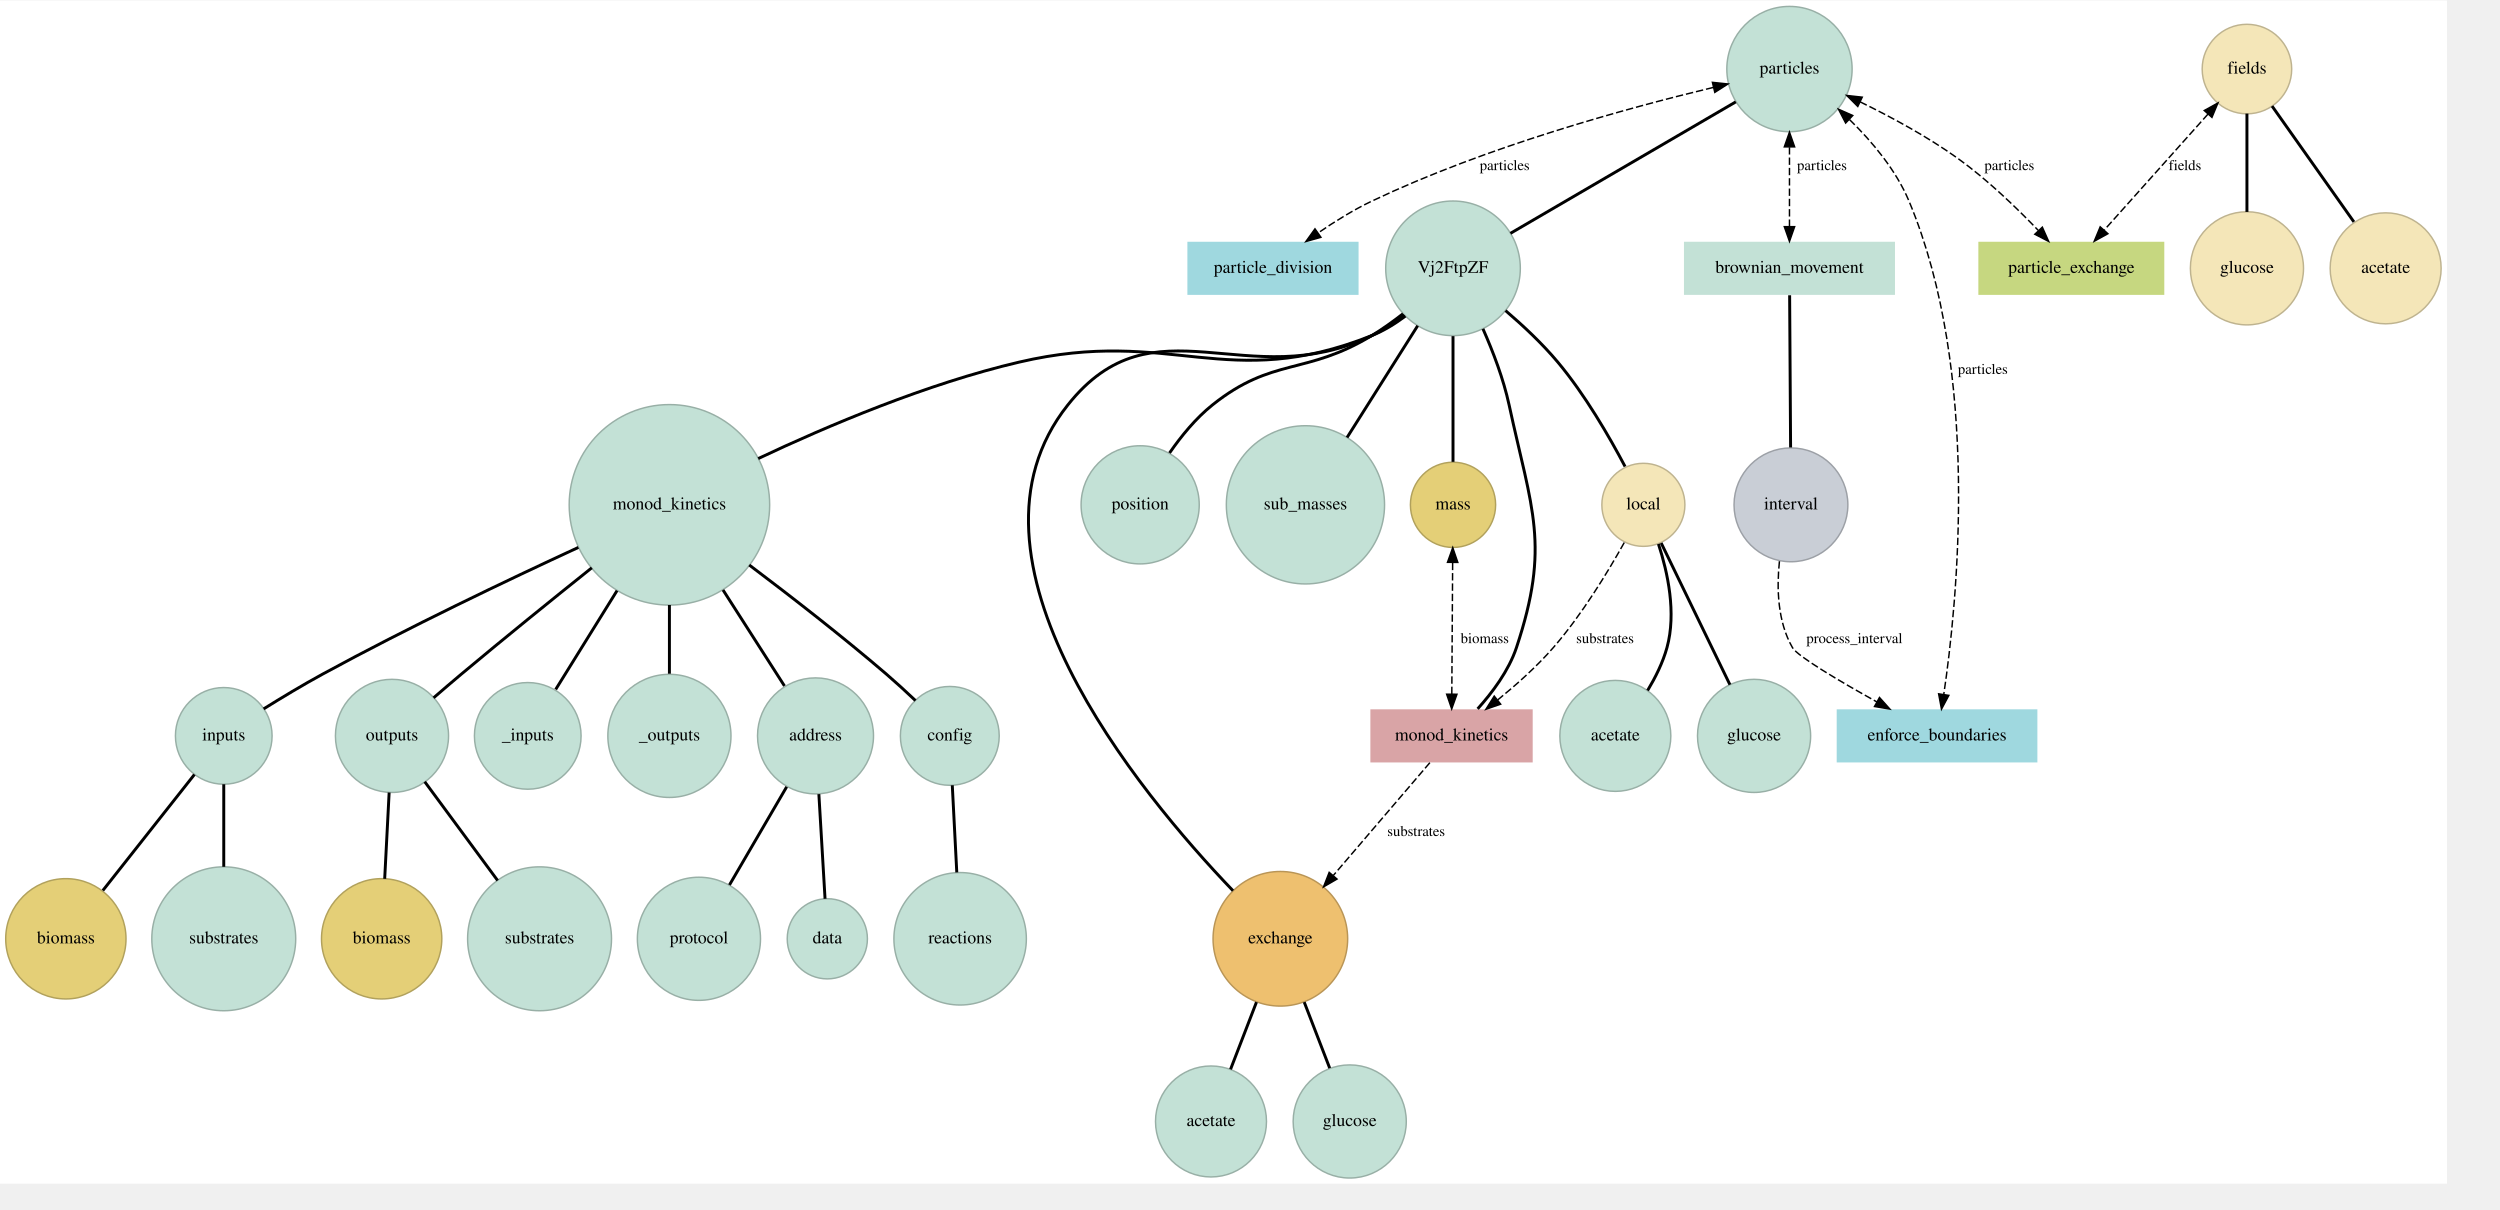
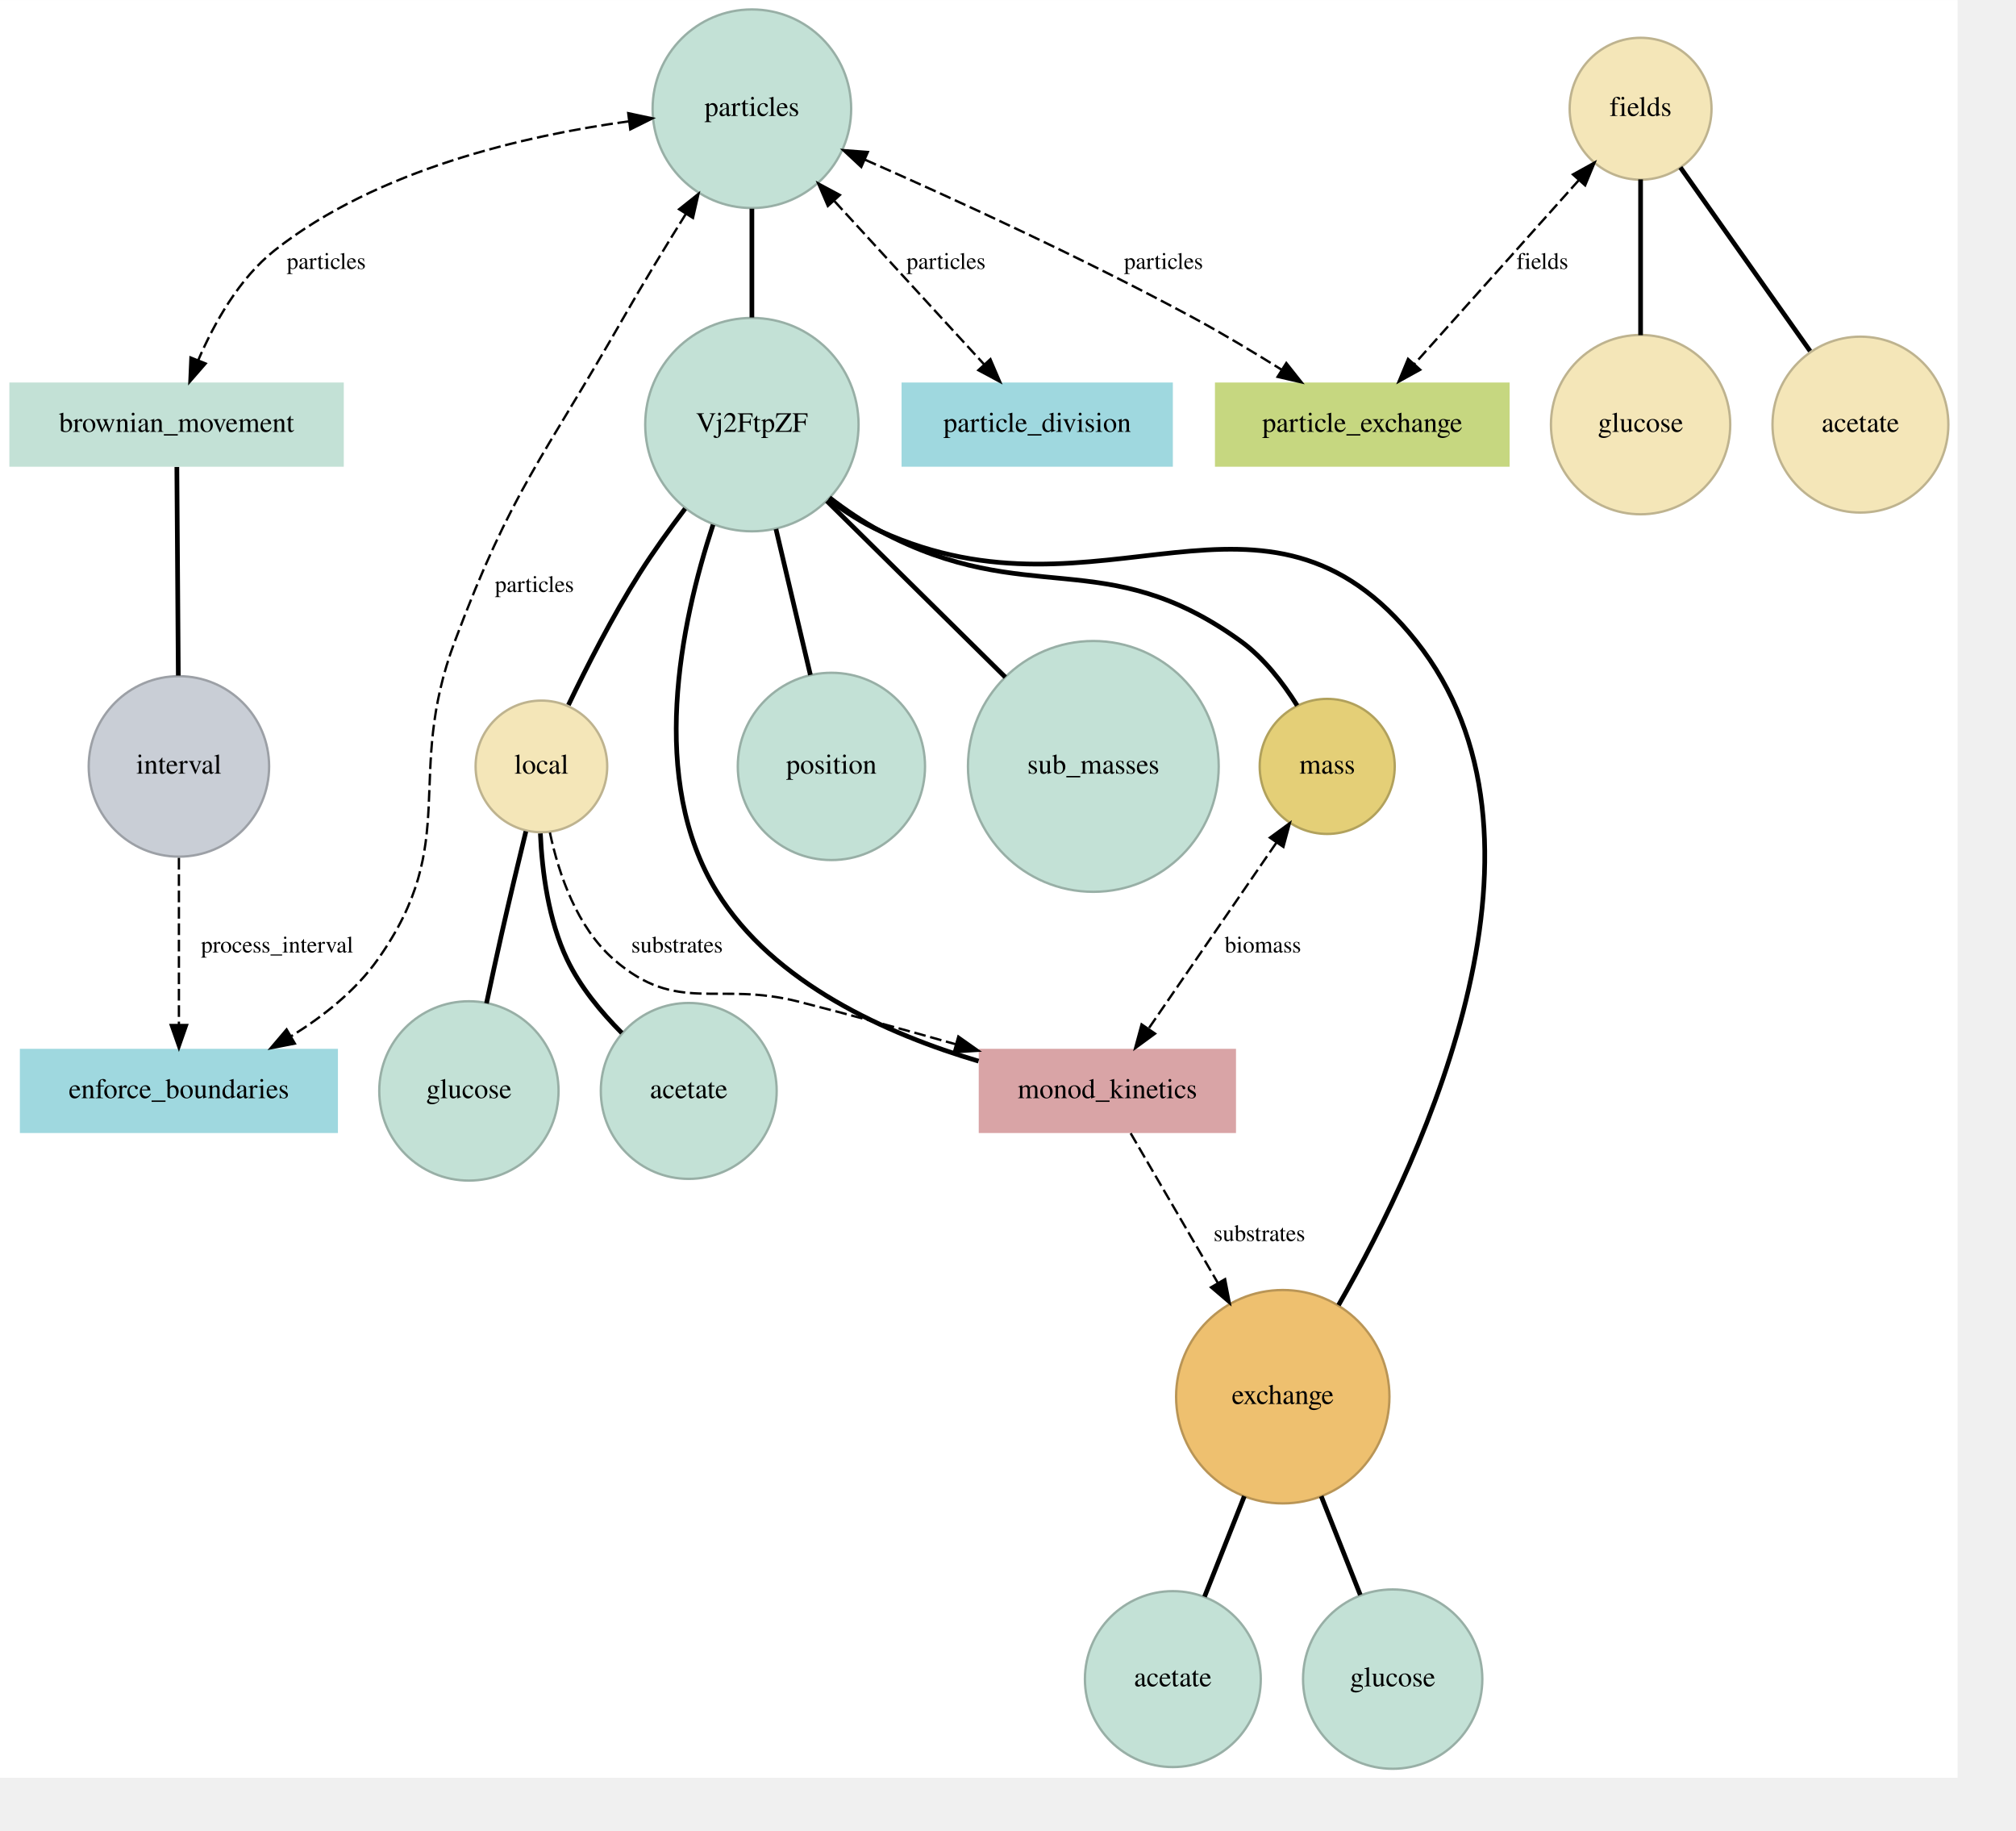
- <svg xmlns="http://www.w3.org/2000/svg" width="1120pt" height="542pt" viewBox="0.00 0.00 1152.00 557.04">
-   <g id="graph0" class="graph" transform="scale(0.68 0.68) rotate(0) translate(4 797.8)">
-     <polygon fill="white" stroke="transparent" points="-4,4 -4,-797.8 1654.18,-797.8 1654.18,4 -4,4" />
+ <svg xmlns="http://www.w3.org/2000/svg" width="771pt" height="700pt" viewBox="0.00 0.00 793.06 720.00">
+   <g id="graph0" class="graph" transform="scale(0.92 0.92) rotate(0) translate(4 755.94)">
+     <polygon fill="white" stroke="transparent" points="-4,4 -4,-755.94 833.05,-755.94 833.05,4 -4,4" />
    <g id="node1" class="node">
-       <ellipse fill="#c9ced6" stroke="#9ca0a6" cx="1209.63" cy="-456.03" rx="38.57" ry="38.57" />
-       <text text-anchor="middle" x="1209.63" y="-452.93" font-family="Times,serif" font-size="12.00">interval</text>
+       <ellipse fill="#c9ced6" stroke="#9ca0a6" cx="72.5" cy="-428.33" rx="38.57" ry="38.57" />
+       <text text-anchor="middle" x="72.5" y="-425.23" font-family="Times,serif" font-size="12.00">interval</text>
    </g>
-     <g id="node32" class="node">
-       <polygon fill="#9fd8df" stroke="#9fd8df" stroke-width="0" points="1376.63,-317.46 1240.63,-317.46 1240.63,-281.46 1376.63,-281.46 1376.63,-317.46" />
-       <text text-anchor="middle" x="1308.63" y="-296.36" font-family="Times,serif" font-size="12.00">enforce_boundaries</text>
+     <g id="node18" class="node">
+       <polygon fill="#9fd8df" stroke="#9fd8df" stroke-width="0" points="140.5,-307.61 4.5,-307.61 4.5,-271.61 140.5,-271.61 140.5,-307.61" />
+       <text text-anchor="middle" x="72.5" y="-286.51" font-family="Times,serif" font-size="12.00">enforce_boundaries</text>
    </g>
    <g id="edge5" class="edge">
-       <path fill="none" stroke="black" stroke-dasharray="5,2" d="M1201.83,-417.81C1199.86,-399.1 1200.63,-376.76 1210.63,-359.32 1214.05,-353.35 1242.51,-336.58 1267.89,-322.46" />
-       <polygon fill="black" stroke="black" points="1269.63,-325.49 1276.69,-317.6 1266.24,-319.37 1269.63,-325.49" />
-       <text text-anchor="middle" x="1252.63" y="-362.32" font-family="Times,serif" font-size="10.00">process_interval</text>
+       <path fill="none" stroke="black" stroke-dasharray="5,2" d="M72.5,-389.24C72.5,-366.61 72.5,-338.42 72.5,-317.98" />
+       <polygon fill="black" stroke="black" points="76,-317.79 72.5,-307.79 69,-317.79 76,-317.79" />
+       <text text-anchor="middle" x="114.5" y="-348.77" font-family="Times,serif" font-size="10.00">process_interval</text>
    </g>
    <g id="node2" class="node">
-       <ellipse fill="#f4e6b8" stroke="#beb38f" cx="1518.63" cy="-751.33" rx="30.33" ry="30.33" />
-       <text text-anchor="middle" x="1518.63" y="-748.23" font-family="Times,serif" font-size="12.00">fields</text>
+       <ellipse fill="#f4e6b8" stroke="#beb38f" cx="697.5" cy="-709.47" rx="30.33" ry="30.33" />
+       <text text-anchor="middle" x="697.5" y="-706.37" font-family="Times,serif" font-size="12.00">fields</text>
    </g>
    <g id="node3" class="node">
-       <ellipse fill="#f4e6b8" stroke="#beb38f" cx="1612.63" cy="-616.3" rx="37.6" ry="37.6" />
-       <text text-anchor="middle" x="1612.63" y="-613.2" font-family="Times,serif" font-size="12.00">acetate</text>
+       <ellipse fill="#f4e6b8" stroke="#beb38f" cx="791.5" cy="-574.44" rx="37.6" ry="37.6" />
+       <text text-anchor="middle" x="791.5" y="-571.34" font-family="Times,serif" font-size="12.00">acetate</text>
    </g>
    <g id="edge11" class="edge">
-       <path fill="none" stroke="black" stroke-width="2" d="M1535.65,-726.24C1551.21,-704.22 1574.28,-671.57 1591.11,-647.76" />
+       <path fill="none" stroke="black" stroke-width="2" d="M714.52,-684.38C730.08,-662.36 753.15,-629.71 769.98,-605.9" />
    </g>
    <g id="node4" class="node">
-       <ellipse fill="#f4e6b8" stroke="#beb38f" cx="1518.63" cy="-616.3" rx="38.33" ry="38.33" />
-       <text text-anchor="middle" x="1518.63" y="-613.2" font-family="Times,serif" font-size="12.00">glucose</text>
+       <ellipse fill="#f4e6b8" stroke="#beb38f" cx="697.5" cy="-574.44" rx="38.33" ry="38.33" />
+       <text text-anchor="middle" x="697.5" y="-571.34" font-family="Times,serif" font-size="12.00">glucose</text>
    </g>
    <g id="edge12" class="edge">
-       <path fill="none" stroke="black" stroke-width="2" d="M1518.63,-721.13C1518.63,-701.55 1518.63,-675.59 1518.63,-654.53" />
+       <path fill="none" stroke="black" stroke-width="2" d="M697.5,-679.27C697.5,-659.69 697.5,-633.73 697.5,-612.67" />
    </g>
-     <g id="node33" class="node">
-       <polygon fill="#c6d780" stroke="#c6d780" stroke-width="0" points="1462.63,-634.3 1336.63,-634.3 1336.63,-598.3 1462.63,-598.3 1462.63,-634.3" />
-       <text text-anchor="middle" x="1399.63" y="-613.2" font-family="Times,serif" font-size="12.00">particle_exchange</text>
+     <g id="node19" class="node">
+       <polygon fill="#c6d780" stroke="#c6d780" stroke-width="0" points="641.5,-592.44 515.5,-592.44 515.5,-556.44 641.5,-556.44 641.5,-592.44" />
+       <text text-anchor="middle" x="578.5" y="-571.34" font-family="Times,serif" font-size="12.00">particle_exchange</text>
+     </g>
+     <g id="edge7" class="edge">
+       <path fill="none" stroke="black" stroke-dasharray="5,2" d="M671.17,-679.03C650.1,-655.47 620.87,-622.8 600.91,-600.49" />
+       <polygon fill="black" stroke="black" points="668.57,-681.38 677.85,-686.5 673.79,-676.71 668.57,-681.38" />
+       <polygon fill="black" stroke="black" points="603.28,-597.89 594,-592.77 598.06,-602.56 603.28,-597.89" />
+       <text text-anchor="middle" x="655.5" y="-640.99" font-family="Times,serif" font-size="10.00">fields</text>
+     </g>
+     <g id="node5" class="node">
+       <ellipse fill="#c3e1d6" stroke="#98afa6" cx="317.5" cy="-709.47" rx="42.45" ry="42.45" />
+       <text text-anchor="middle" x="317.5" y="-706.37" font-family="Times,serif" font-size="12.00">particles</text>
+     </g>
+     <g id="node6" class="node">
+       <ellipse fill="#c3e1d6" stroke="#98afa6" cx="317.5" cy="-574.44" rx="45.61" ry="45.61" />
+       <text text-anchor="middle" x="317.5" y="-571.34" font-family="Times,serif" font-size="12.00">Vj2FtpZF</text>
+     </g>
+     <g id="edge13" class="edge">
+       <path fill="none" stroke="black" stroke-width="2" d="M317.5,-666.74C317.5,-651.96 317.5,-635.27 317.5,-620.24" />
+     </g>
+     <g id="node17" class="node">
+       <polygon fill="#c3e1d6" stroke="#c3e1d6" stroke-width="0" points="143,-592.44 0,-592.44 0,-556.44 143,-556.44 143,-592.44" />
+       <text text-anchor="middle" x="71.5" y="-571.34" font-family="Times,serif" font-size="12.00">brownian_movement</text>
+     </g>
+     <g id="edge4" class="edge">
+       <path fill="none" stroke="black" stroke-dasharray="5,2" d="M264.97,-704.1C220.54,-698.02 157.3,-683.54 113.5,-648.99 98.2,-636.93 87.49,-617.65 80.71,-601.85" />
+       <polygon fill="black" stroke="black" points="264.63,-707.58 274.99,-705.37 265.51,-700.64 264.63,-707.58" />
+       <polygon fill="black" stroke="black" points="83.96,-600.55 77,-592.56 77.46,-603.15 83.96,-600.55" />
+       <text text-anchor="middle" x="135.5" y="-640.99" font-family="Times,serif" font-size="10.00">particles</text>
+     </g>
+     <g id="edge6" class="edge">
+       <path fill="none" stroke="black" stroke-dasharray="5,2" d="M289.3,-664.57C280.49,-650.47 270.89,-634.69 262.5,-619.99 228.2,-559.86 214.83,-546.69 190.5,-481.88 168.62,-423.61 193.49,-396.56 157.5,-345.77 148.07,-332.47 134.33,-321.56 120.63,-313.07" />
+       <polygon fill="black" stroke="black" points="286.38,-666.5 294.67,-673.11 292.31,-662.78 286.38,-666.5" />
+       <polygon fill="black" stroke="black" points="122.08,-309.86 111.68,-307.83 118.54,-315.9 122.08,-309.86" />
+       <text text-anchor="middle" x="224.5" y="-502.88" font-family="Times,serif" font-size="10.00">particles</text>
    </g>
    <g id="edge8" class="edge">
-       <path fill="none" stroke="black" stroke-dasharray="5,2" d="M1492.3,-720.89C1471.22,-697.33 1442,-664.66 1422.04,-642.35" />
-       <polygon fill="black" stroke="black" points="1489.7,-723.24 1498.98,-728.36 1494.92,-718.57 1489.7,-723.24" />
-       <polygon fill="black" stroke="black" points="1424.41,-639.75 1415.13,-634.63 1419.19,-644.42 1424.41,-639.75" />
-       <text text-anchor="middle" x="1476.63" y="-682.85" font-family="Times,serif" font-size="10.00">fields</text>
+       <path fill="none" stroke="black" stroke-dasharray="5,2" d="M365.97,-687.64C404.61,-670.6 459.79,-645.26 506.5,-619.99 518.97,-613.25 532.26,-605.26 543.98,-597.93" />
+       <polygon fill="black" stroke="black" points="364.27,-684.57 356.52,-691.79 367.08,-690.98 364.27,-684.57" />
+       <polygon fill="black" stroke="black" points="546.02,-600.78 552.6,-592.48 542.28,-594.86 546.02,-600.78" />
+       <text text-anchor="middle" x="493.5" y="-640.99" font-family="Times,serif" font-size="10.00">particles</text>
    </g>
-     <g id="node5" class="node">
-       <ellipse fill="#c3e1d6" stroke="#98afa6" cx="1208.63" cy="-751.33" rx="42.45" ry="42.45" />
-       <text text-anchor="middle" x="1208.63" y="-748.23" font-family="Times,serif" font-size="12.00">particles</text>
-     </g>
-     <g id="node6" class="node">
-       <ellipse fill="#c3e1d6" stroke="#98afa6" cx="980.63" cy="-616.3" rx="45.61" ry="45.61" />
-       <text text-anchor="middle" x="980.63" y="-613.2" font-family="Times,serif" font-size="12.00">Vj2FtpZF</text>
-     </g>
-     <g id="edge13" class="edge">
-       <path fill="none" stroke="black" stroke-width="2" d="M1172.25,-729.1C1130.51,-704.75 1062.33,-664.97 1019.55,-640.01" />
-     </g>
-     <g id="node31" class="node">
-       <polygon fill="#c3e1d6" stroke="#c3e1d6" stroke-width="0" points="1280.13,-634.3 1137.13,-634.3 1137.13,-598.3 1280.13,-598.3 1280.13,-634.3" />
-       <text text-anchor="middle" x="1208.63" y="-613.2" font-family="Times,serif" font-size="12.00">brownian_movement</text>
-     </g>
-     <g id="edge4" class="edge">
-       <path fill="none" stroke="black" stroke-dasharray="5,2" d="M1208.63,-698.39C1208.63,-680.16 1208.63,-660.38 1208.63,-644.92" />
-       <polygon fill="black" stroke="black" points="1205.13,-698.6 1208.63,-708.6 1212.13,-698.6 1205.13,-698.6" />
-       <polygon fill="black" stroke="black" points="1212.13,-644.51 1208.63,-634.51 1205.13,-644.51 1212.13,-644.51" />
-       <text text-anchor="middle" x="1230.63" y="-682.85" font-family="Times,serif" font-size="10.00">particles</text>
-     </g>
-     <g id="edge6" class="edge">
-       <path fill="none" stroke="black" stroke-dasharray="5,2" d="M1249.34,-717.08C1264.83,-701.98 1280.84,-682.81 1289.63,-661.85 1338.32,-545.69 1322.4,-389.85 1313.21,-327.7" />
-       <polygon fill="black" stroke="black" points="1246.7,-714.75 1241.81,-724.15 1251.5,-719.85 1246.7,-714.75" />
-       <polygon fill="black" stroke="black" points="1316.63,-326.9 1311.64,-317.55 1309.71,-327.96 1316.63,-326.9" />
-       <text text-anchor="middle" x="1339.63" y="-544.74" font-family="Times,serif" font-size="10.00">particles</text>
-     </g>
-     <g id="edge7" class="edge">
-       <path fill="none" stroke="black" stroke-dasharray="5,2" d="M1256.52,-729.09C1277.59,-718.81 1302.16,-705.52 1322.63,-690.85 1342.59,-676.55 1362.57,-657.28 1377.17,-642.06" />
-       <polygon fill="black" stroke="black" points="1254.92,-725.97 1247.41,-733.45 1257.94,-732.28 1254.92,-725.97" />
-       <polygon fill="black" stroke="black" points="1379.98,-644.19 1384.29,-634.51 1374.88,-639.38 1379.98,-644.19" />
-       <text text-anchor="middle" x="1357.63" y="-682.85" font-family="Times,serif" font-size="10.00">particles</text>
-     </g>
-     <g id="node34" class="node">
-       <polygon fill="#9fd8df" stroke="#9fd8df" stroke-width="0" points="916.63,-634.3 800.63,-634.3 800.63,-598.3 916.63,-598.3 916.63,-634.3" />
-       <text text-anchor="middle" x="858.63" y="-613.2" font-family="Times,serif" font-size="12.00">particle_division</text>
+     <g id="node20" class="node">
+       <polygon fill="#9fd8df" stroke="#9fd8df" stroke-width="0" points="497.5,-592.44 381.5,-592.44 381.5,-556.44 497.5,-556.44 497.5,-592.44" />
+       <text text-anchor="middle" x="439.5" y="-571.34" font-family="Times,serif" font-size="12.00">particle_division</text>
    </g>
    <g id="edge9" class="edge">
-       <path fill="none" stroke="black" stroke-dasharray="5,2" d="M1156.92,-738.85C1098.89,-724.92 1002.78,-698.64 925.63,-661.85 913.19,-655.92 900.39,-647.95 889.36,-640.38" />
-       <polygon fill="black" stroke="black" points="1156.41,-742.33 1166.95,-741.23 1158.03,-735.52 1156.41,-742.33" />
-       <polygon fill="black" stroke="black" points="891.12,-637.34 880.92,-634.45 887.09,-643.07 891.12,-637.34" />
-       <text text-anchor="middle" x="1015.63" y="-682.85" font-family="Times,serif" font-size="10.00">particles</text>
+       <path fill="none" stroke="black" stroke-dasharray="5,2" d="M352.84,-669.93C373.42,-647.49 398.76,-619.86 416.71,-600.29" />
+       <polygon fill="black" stroke="black" points="349.98,-667.88 345.8,-677.61 355.13,-672.61 349.98,-667.88" />
+       <polygon fill="black" stroke="black" points="419.5,-602.43 423.68,-592.69 414.34,-597.7 419.5,-602.43" />
+       <text text-anchor="middle" x="400.5" y="-640.99" font-family="Times,serif" font-size="10.00">particles</text>
    </g>
    <g id="node7" class="node">
-       <ellipse fill="#eec06f" stroke="#b99556" cx="863.63" cy="-161.96" rx="45.61" ry="45.61" />
-       <text text-anchor="middle" x="863.63" y="-158.86" font-family="Times,serif" font-size="12.00">exchange</text>
+       <ellipse fill="#eec06f" stroke="#b99556" cx="544.5" cy="-158.89" rx="45.61" ry="45.61" />
+       <text text-anchor="middle" x="544.5" y="-155.79" font-family="Times,serif" font-size="12.00">exchange</text>
    </g>
    <g id="edge14" class="edge">
-       <path fill="none" stroke="black" stroke-width="2" d="M947.68,-584.61C940.78,-579.37 933.26,-574.43 925.63,-570.74 841.06,-529.92 778.05,-597.27 719.63,-523.74 636.77,-419.46 767.47,-261.35 831.53,-194.54" />
+       <path fill="none" stroke="black" stroke-width="2" d="M350.31,-542.47C357.23,-537.25 364.78,-532.4 372.5,-528.88 467.07,-485.86 536.79,-563.18 601.5,-481.88 668.06,-398.27 605.91,-263.51 568.35,-198.04" />
    </g>
    <g id="node10" class="node">
-       <ellipse fill="#f4e6b8" stroke="#beb38f" cx="1109.63" cy="-456.03" rx="28.14" ry="28.14" />
-       <text text-anchor="middle" x="1109.63" y="-452.93" font-family="Times,serif" font-size="12.00">local</text>
+       <ellipse fill="#f4e6b8" stroke="#beb38f" cx="227.5" cy="-428.33" rx="28.14" ry="28.14" />
+       <text text-anchor="middle" x="227.5" y="-425.23" font-family="Times,serif" font-size="12.00">local</text>
    </g>
    <g id="edge17" class="edge">
-       <path fill="none" stroke="black" stroke-width="2" d="M1016.21,-587.65C1028.21,-577.4 1041.19,-565.22 1051.63,-552.74 1070.08,-530.69 1086.58,-502.14 1097.22,-481.99" />
+       <path fill="none" stroke="black" stroke-width="2" d="M288.95,-538.51C282.25,-529.71 275.36,-520.13 269.5,-510.88 257.99,-492.73 246.94,-471.04 239.06,-454.59" />
    </g>
    <g id="node13" class="node">
-       <ellipse fill="#e4cf77" stroke="#b1a15c" cx="980.63" cy="-456.03" rx="28.87" ry="28.87" />
-       <text text-anchor="middle" x="980.63" y="-452.93" font-family="Times,serif" font-size="12.00">mass</text>
+       <ellipse fill="#e4cf77" stroke="#b1a15c" cx="563.5" cy="-428.33" rx="28.87" ry="28.87" />
+       <text text-anchor="middle" x="563.5" y="-425.23" font-family="Times,serif" font-size="12.00">mass</text>
    </g>
    <g id="edge20" class="edge">
-       <path fill="none" stroke="black" stroke-width="2" d="M980.63,-570.37C980.63,-542.95 980.63,-508.75 980.63,-485.13" />
+       <path fill="none" stroke="black" stroke-width="2" d="M350.68,-543.22C357.57,-537.94 365.01,-532.86 372.5,-528.88 435.69,-495.3 468.54,-523.86 526.5,-481.88 536.35,-474.75 544.52,-464.16 550.66,-454.36" />
    </g>
    <g id="node14" class="node">
-       <ellipse fill="#c3e1d6" stroke="#98afa6" cx="449.63" cy="-456.03" rx="67.93" ry="67.93" />
-       <text text-anchor="middle" x="449.63" y="-452.93" font-family="Times,serif" font-size="12.00">monod_kinetics</text>
+       <ellipse fill="#c3e1d6" stroke="#98afa6" cx="351.5" cy="-428.33" rx="40.03" ry="40.03" />
+       <text text-anchor="middle" x="351.5" y="-425.23" font-family="Times,serif" font-size="12.00">position</text>
    </g>
    <g id="edge21" class="edge">
-       <path fill="none" stroke="black" stroke-width="2" d="M948.38,-583.94C941.36,-578.69 933.62,-573.92 925.63,-570.74 826.63,-531.43 790.36,-576.98 686.63,-552.74 624.19,-538.16 556.73,-509.54 509.81,-487.38" />
+       <path fill="none" stroke="black" stroke-width="2" d="M327.79,-529.81C332.48,-509.93 337.99,-486.61 342.51,-467.44" />
    </g>
-     <g id="node28" class="node">
-       <ellipse fill="#c3e1d6" stroke="#98afa6" cx="768.63" cy="-456.03" rx="40.03" ry="40.03" />
-       <text text-anchor="middle" x="768.63" y="-452.93" font-family="Times,serif" font-size="12.00">position</text>
+     <g id="node15" class="node">
+       <ellipse fill="#c3e1d6" stroke="#98afa6" cx="463.5" cy="-428.33" rx="53.61" ry="53.61" />
+       <text text-anchor="middle" x="463.5" y="-425.23" font-family="Times,serif" font-size="12.00">sub_masses</text>
    </g>
-     <g id="edge35" class="edge">
-       <path fill="none" stroke="black" stroke-width="2" d="M946.77,-585.52C940,-580.26 932.77,-575.08 925.63,-570.74 880.88,-543.58 858.53,-556.41 817.63,-523.74 806.4,-514.78 796.47,-502.64 788.53,-491.17" />
+     <g id="edge22" class="edge">
+       <path fill="none" stroke="black" stroke-width="2" d="M349.54,-541.81C372.04,-519.61 402.21,-489.83 425.85,-466.49" />
    </g>
-     <g id="node29" class="node">
-       <ellipse fill="#c3e1d6" stroke="#98afa6" cx="880.63" cy="-456.03" rx="53.61" ry="53.61" />
-       <text text-anchor="middle" x="880.63" y="-452.93" font-family="Times,serif" font-size="12.00">sub_masses</text>
+     <g id="node16" class="node">
+       <polygon fill="#d9a4a6" stroke="#d9a4a6" stroke-width="0" points="524.5,-307.61 414.5,-307.61 414.5,-271.61 524.5,-271.61 524.5,-307.61" />
+       <text text-anchor="middle" x="469.5" y="-286.51" font-family="Times,serif" font-size="12.00">monod_kinetics</text>
    </g>
-     <g id="edge36" class="edge">
-       <path fill="none" stroke="black" stroke-width="2" d="M956.68,-577.39C942.29,-554.62 923.91,-525.53 908.82,-501.65" />
-     </g>
-     <g id="node30" class="node">
-       <polygon fill="#d9a4a6" stroke="#d9a4a6" stroke-width="0" points="1034.63,-317.46 924.63,-317.46 924.63,-281.46 1034.63,-281.46 1034.63,-317.46" />
-       <text text-anchor="middle" x="979.63" y="-296.36" font-family="Times,serif" font-size="12.00">monod_kinetics</text>
-     </g>
-     <g id="edge37" class="edge">
-       <path fill="none" stroke="black" stroke-width="2" d="M1000.91,-575.3C1007.86,-559.63 1014.85,-541.24 1018.63,-523.74 1034.08,-452.28 1046.69,-428.7 1023.63,-359.32 1018.4,-343.58 1007.13,-328.64 997.31,-317.76" />
+     <g id="edge23" class="edge">
+       <path fill="none" stroke="black" stroke-width="2" d="M300.9,-531.65C286.84,-488.95 273.21,-422.34 302.5,-374.77 326.76,-335.38 375.76,-313.76 414.43,-302.34" />
    </g>
    <g id="node8" class="node">
-       <ellipse fill="#c3e1d6" stroke="#98afa6" cx="816.63" cy="-38.17" rx="37.6" ry="37.6" />
-       <text text-anchor="middle" x="816.63" y="-35.07" font-family="Times,serif" font-size="12.00">acetate</text>
+       <ellipse fill="#c3e1d6" stroke="#98afa6" cx="497.5" cy="-38.17" rx="37.6" ry="37.6" />
+       <text text-anchor="middle" x="497.5" y="-35.07" font-family="Times,serif" font-size="12.00">acetate</text>
    </g>
    <g id="edge15" class="edge">
-       <path fill="none" stroke="black" stroke-width="2" d="M847.45,-119.05C841.72,-104.18 835.34,-87.65 829.87,-73.49" />
+       <path fill="none" stroke="black" stroke-width="2" d="M528.06,-116.36C522.5,-102.32 516.36,-86.81 511.05,-73.4" />
    </g>
    <g id="node9" class="node">
-       <ellipse fill="#c3e1d6" stroke="#98afa6" cx="910.63" cy="-38.17" rx="38.33" ry="38.33" />
-       <text text-anchor="middle" x="910.63" y="-35.07" font-family="Times,serif" font-size="12.00">glucose</text>
+       <ellipse fill="#c3e1d6" stroke="#98afa6" cx="591.5" cy="-38.17" rx="38.33" ry="38.33" />
+       <text text-anchor="middle" x="591.5" y="-35.07" font-family="Times,serif" font-size="12.00">glucose</text>
    </g>
    <g id="edge16" class="edge">
-       <path fill="none" stroke="black" stroke-width="2" d="M879.8,-119.05C885.43,-104.46 891.69,-88.26 897.08,-74.28" />
+       <path fill="none" stroke="black" stroke-width="2" d="M560.94,-116.36C566.39,-102.59 572.4,-87.4 577.64,-74.17" />
    </g>
    <g id="node11" class="node">
-       <ellipse fill="#c3e1d6" stroke="#98afa6" cx="1090.63" cy="-299.46" rx="37.6" ry="37.6" />
-       <text text-anchor="middle" x="1090.63" y="-296.36" font-family="Times,serif" font-size="12.00">acetate</text>
+       <ellipse fill="#c3e1d6" stroke="#98afa6" cx="290.5" cy="-289.61" rx="37.6" ry="37.6" />
+       <text text-anchor="middle" x="290.5" y="-286.51" font-family="Times,serif" font-size="12.00">acetate</text>
    </g>
    <g id="edge18" class="edge">
-       <path fill="none" stroke="black" stroke-width="2" d="M1119.83,-429.53C1126.19,-410.07 1132.06,-382.71 1125.63,-359.32 1122.86,-349.23 1117.85,-339.12 1112.48,-330.2" />
+       <path fill="none" stroke="black" stroke-width="2" d="M227.06,-399.69C227.79,-383.31 230.51,-362.54 238.5,-345.77 244.05,-334.13 252.97,-323.32 261.87,-314.4" />
    </g>
    <g id="node12" class="node">
-       <ellipse fill="#c3e1d6" stroke="#98afa6" cx="1184.63" cy="-299.46" rx="38.33" ry="38.33" />
-       <text text-anchor="middle" x="1184.63" y="-296.36" font-family="Times,serif" font-size="12.00">glucose</text>
+       <ellipse fill="#c3e1d6" stroke="#98afa6" cx="196.5" cy="-289.61" rx="38.33" ry="38.33" />
+       <text text-anchor="middle" x="196.5" y="-286.51" font-family="Times,serif" font-size="12.00">glucose</text>
    </g>
    <g id="edge19" class="edge">
-       <path fill="none" stroke="black" stroke-width="2" d="M1121.68,-430.19C1134.31,-404.17 1154.23,-363.11 1168.27,-334.16" />
+       <path fill="none" stroke="black" stroke-width="2" d="M220.87,-400.57C217.65,-387.4 213.78,-371.27 210.5,-356.77 208.32,-347.15 206.07,-336.72 204.02,-327.05" />
    </g>
    <g id="edge1" class="edge">
-       <path fill="none" stroke="black" stroke-dasharray="5,2" d="M1096.67,-430.45C1085.4,-410.26 1067.9,-381.47 1048.63,-359.32 1037.44,-346.45 1023.37,-333.94 1010.86,-323.78" />
-       <polygon fill="black" stroke="black" points="1012.92,-320.95 1002.91,-317.47 1008.56,-326.43 1012.92,-320.95" />
-       <text text-anchor="middle" x="1083.63" y="-362.32" font-family="Times,serif" font-size="10.00">substrates</text>
+       <path fill="none" stroke="black" stroke-dasharray="5,2" d="M231.13,-400.06C234.95,-382.12 242.73,-359.49 258.5,-345.77 285.67,-322.14 302.6,-336.66 337.5,-327.77 359.51,-322.17 383.44,-315.58 404.81,-309.52" />
+       <polygon fill="black" stroke="black" points="405.78,-312.89 414.43,-306.78 403.86,-306.15 405.78,-312.89" />
+       <text text-anchor="middle" x="285.5" y="-348.77" font-family="Times,serif" font-size="10.00">substrates</text>
    </g>
    <g id="edge3" class="edge">
-       <path fill="none" stroke="black" stroke-dasharray="5,2" d="M980.38,-416.79C980.2,-389.17 979.97,-352.54 979.81,-327.82" />
-       <polygon fill="black" stroke="black" points="976.88,-417.06 980.45,-427.04 983.88,-417.02 976.88,-417.06" />
-       <polygon fill="black" stroke="black" points="983.3,-327.67 979.74,-317.7 976.31,-327.72 983.3,-327.67" />
-       <text text-anchor="middle" x="1002.13" y="-362.32" font-family="Times,serif" font-size="10.00">biomass</text>
-     </g>
-     <g id="node15" class="node">
-       <ellipse fill="#c3e1d6" stroke="#98afa6" cx="353.63" cy="-299.46" rx="36.14" ry="36.14" />
-       <text text-anchor="middle" x="353.63" y="-296.36" font-family="Times,serif" font-size="12.00">_inputs</text>
-     </g>
-     <g id="edge22" class="edge">
-       <path fill="none" stroke="black" stroke-width="2" d="M414.15,-397.91C400.05,-375.21 384.4,-350.01 372.55,-330.92" />
-     </g>
-     <g id="node16" class="node">
-       <ellipse fill="#c3e1d6" stroke="#98afa6" cx="449.63" cy="-299.46" rx="41.72" ry="41.72" />
-       <text text-anchor="middle" x="449.63" y="-296.36" font-family="Times,serif" font-size="12.00">_outputs</text>
-     </g>
-     <g id="edge23" class="edge">
-       <path fill="none" stroke="black" stroke-width="2" d="M449.63,-388.13C449.63,-372.3 449.63,-355.88 449.63,-341.59" />
-     </g>
-     <g id="node17" class="node">
-       <ellipse fill="#c3e1d6" stroke="#98afa6" cx="548.63" cy="-299.46" rx="39.3" ry="39.3" />
-       <text text-anchor="middle" x="548.63" y="-296.36" font-family="Times,serif" font-size="12.00">address</text>
-     </g>
-     <g id="edge24" class="edge">
-       <path fill="none" stroke="black" stroke-width="2" d="M485.93,-398.35C499.95,-376.46 515.49,-352.2 527.59,-333.3" />
-     </g>
-     <g id="node20" class="node">
-       <ellipse fill="#c3e1d6" stroke="#98afa6" cx="639.63" cy="-299.46" rx="33.49" ry="33.49" />
-       <text text-anchor="middle" x="639.63" y="-296.36" font-family="Times,serif" font-size="12.00">config</text>
-     </g>
-     <g id="edge27" class="edge">
-       <path fill="none" stroke="black" stroke-width="2" d="M503.74,-415.25C531.97,-393.98 566.75,-366.95 596.63,-341.32 603.19,-335.68 610.08,-329.35 616.37,-323.38" />
-     </g>
-     <g id="node22" class="node">
-       <ellipse fill="#c3e1d6" stroke="#98afa6" cx="147.63" cy="-299.46" rx="32.75" ry="32.75" />
-       <text text-anchor="middle" x="147.63" y="-296.36" font-family="Times,serif" font-size="12.00">inputs</text>
-     </g>
-     <g id="edge29" class="edge">
-       <path fill="none" stroke="black" stroke-width="2" d="M387.94,-427.18C340.06,-405.08 272.33,-372.77 214.63,-341.32 201.23,-334.01 186.73,-325.28 174.66,-317.76" />
-     </g>
-     <g id="node25" class="node">
-       <ellipse fill="#c3e1d6" stroke="#98afa6" cx="261.63" cy="-299.46" rx="38.33" ry="38.33" />
-       <text text-anchor="middle" x="261.63" y="-296.36" font-family="Times,serif" font-size="12.00">outputs</text>
-     </g>
-     <g id="edge32" class="edge">
-       <path fill="none" stroke="black" stroke-width="2" d="M397.02,-413.36C370.35,-392.04 337.56,-365.54 308.63,-341.32 302.49,-336.18 295.98,-330.6 289.82,-325.26" />
-     </g>
-     <g id="node18" class="node">
-       <ellipse fill="#c3e1d6" stroke="#98afa6" cx="556.63" cy="-161.96" rx="27.17" ry="27.17" />
-       <text text-anchor="middle" x="556.63" y="-158.86" font-family="Times,serif" font-size="12.00">data</text>
-     </g>
-     <g id="edge25" class="edge">
-       <path fill="none" stroke="black" stroke-width="2" d="M550.9,-259.99C552.24,-237.3 553.9,-209.19 555.09,-189.07" />
-     </g>
-     <g id="node19" class="node">
-       <ellipse fill="#c3e1d6" stroke="#98afa6" cx="469.63" cy="-161.96" rx="41.72" ry="41.72" />
-       <text text-anchor="middle" x="469.63" y="-158.86" font-family="Times,serif" font-size="12.00">protocol</text>
-     </g>
-     <g id="edge26" class="edge">
-       <path fill="none" stroke="black" stroke-width="2" d="M529.1,-264.96C517.31,-244.75 502.3,-219 490.31,-198.44" />
-     </g>
-     <g id="node21" class="node">
-       <ellipse fill="#c3e1d6" stroke="#98afa6" cx="646.63" cy="-161.96" rx="44.88" ry="44.88" />
-       <text text-anchor="middle" x="646.63" y="-158.86" font-family="Times,serif" font-size="12.00">reactions</text>
-     </g>
-     <g id="edge28" class="edge">
-       <path fill="none" stroke="black" stroke-width="2" d="M641.31,-266C642.22,-248.31 643.36,-226.16 644.36,-206.94" />
-     </g>
-     <g id="node23" class="node">
-       <ellipse fill="#e4cf77" stroke="#b1a15c" cx="40.63" cy="-161.96" rx="40.76" ry="40.76" />
-       <text text-anchor="middle" x="40.63" y="-158.86" font-family="Times,serif" font-size="12.00">biomass</text>
-     </g>
-     <g id="edge30" class="edge">
-       <path fill="none" stroke="black" stroke-width="2" d="M127.75,-273.29C110.23,-251.09 84.6,-218.65 65.68,-194.68" />
-     </g>
-     <g id="node24" class="node">
-       <ellipse fill="#c3e1d6" stroke="#98afa6" cx="147.63" cy="-161.96" rx="48.76" ry="48.76" />
-       <text text-anchor="middle" x="147.63" y="-158.86" font-family="Times,serif" font-size="12.00">substrates</text>
-     </g>
-     <g id="edge31" class="edge">
-       <path fill="none" stroke="black" stroke-width="2" d="M147.63,-266.69C147.63,-250.03 147.63,-229.28 147.63,-210.73" />
-     </g>
-     <g id="node26" class="node">
-       <ellipse fill="#e4cf77" stroke="#b1a15c" cx="254.63" cy="-161.96" rx="40.76" ry="40.76" />
-       <text text-anchor="middle" x="254.63" y="-158.86" font-family="Times,serif" font-size="12.00">biomass</text>
-     </g>
-     <g id="edge33" class="edge">
-       <path fill="none" stroke="black" stroke-width="2" d="M259.7,-261.07C258.76,-242.9 257.63,-221.05 256.68,-202.59" />
-     </g>
-     <g id="node27" class="node">
-       <ellipse fill="#c3e1d6" stroke="#98afa6" cx="361.63" cy="-161.96" rx="48.76" ry="48.76" />
-       <text text-anchor="middle" x="361.63" y="-158.86" font-family="Times,serif" font-size="12.00">substrates</text>
-     </g>
-     <g id="edge34" class="edge">
-       <path fill="none" stroke="black" stroke-width="2" d="M283.82,-268.39C298.38,-248.66 317.55,-222.69 333.22,-201.46" />
+       <path fill="none" stroke="black" stroke-dasharray="5,2" d="M541.74,-395.68C525.14,-371.54 502.57,-338.71 487.1,-316.21" />
+       <polygon fill="black" stroke="black" points="539,-397.88 547.55,-404.14 544.77,-393.91 539,-397.88" />
+       <polygon fill="black" stroke="black" points="489.9,-314.1 481.35,-307.84 484.13,-318.06 489.9,-314.1" />
+       <text text-anchor="middle" x="536" y="-348.77" font-family="Times,serif" font-size="10.00">biomass</text>
    </g>
    <g id="edge2" class="edge">
-       <path fill="none" stroke="black" stroke-dasharray="5,2" d="M964.94,-281.3C948.58,-262.19 921.56,-230.63 899.53,-204.9" />
-       <polygon fill="black" stroke="black" points="902.03,-202.44 892.87,-197.12 896.72,-206.99 902.03,-202.44" />
-       <text text-anchor="middle" x="955.63" y="-231.6" font-family="Times,serif" font-size="10.00">substrates</text>
+       <path fill="none" stroke="black" stroke-dasharray="5,2" d="M479.46,-271.51C488.96,-255.21 503.71,-229.9 516.76,-207.49" />
+       <polygon fill="black" stroke="black" points="519.84,-209.15 521.86,-198.75 513.8,-205.63 519.84,-209.15" />
+       <text text-anchor="middle" x="534.5" y="-225.44" font-family="Times,serif" font-size="10.00">substrates</text>
    </g>
    <g id="edge10" class="edge">
-       <path fill="none" stroke="black" stroke-width="2" d="M1208.74,-598.06C1208.89,-573.46 1209.18,-527.66 1209.39,-494.92" />
+       <path fill="none" stroke="black" stroke-width="2" d="M71.62,-556.34C71.77,-534.5 72.04,-496.06 72.24,-467.17" />
    </g>
  </g>
</svg>
